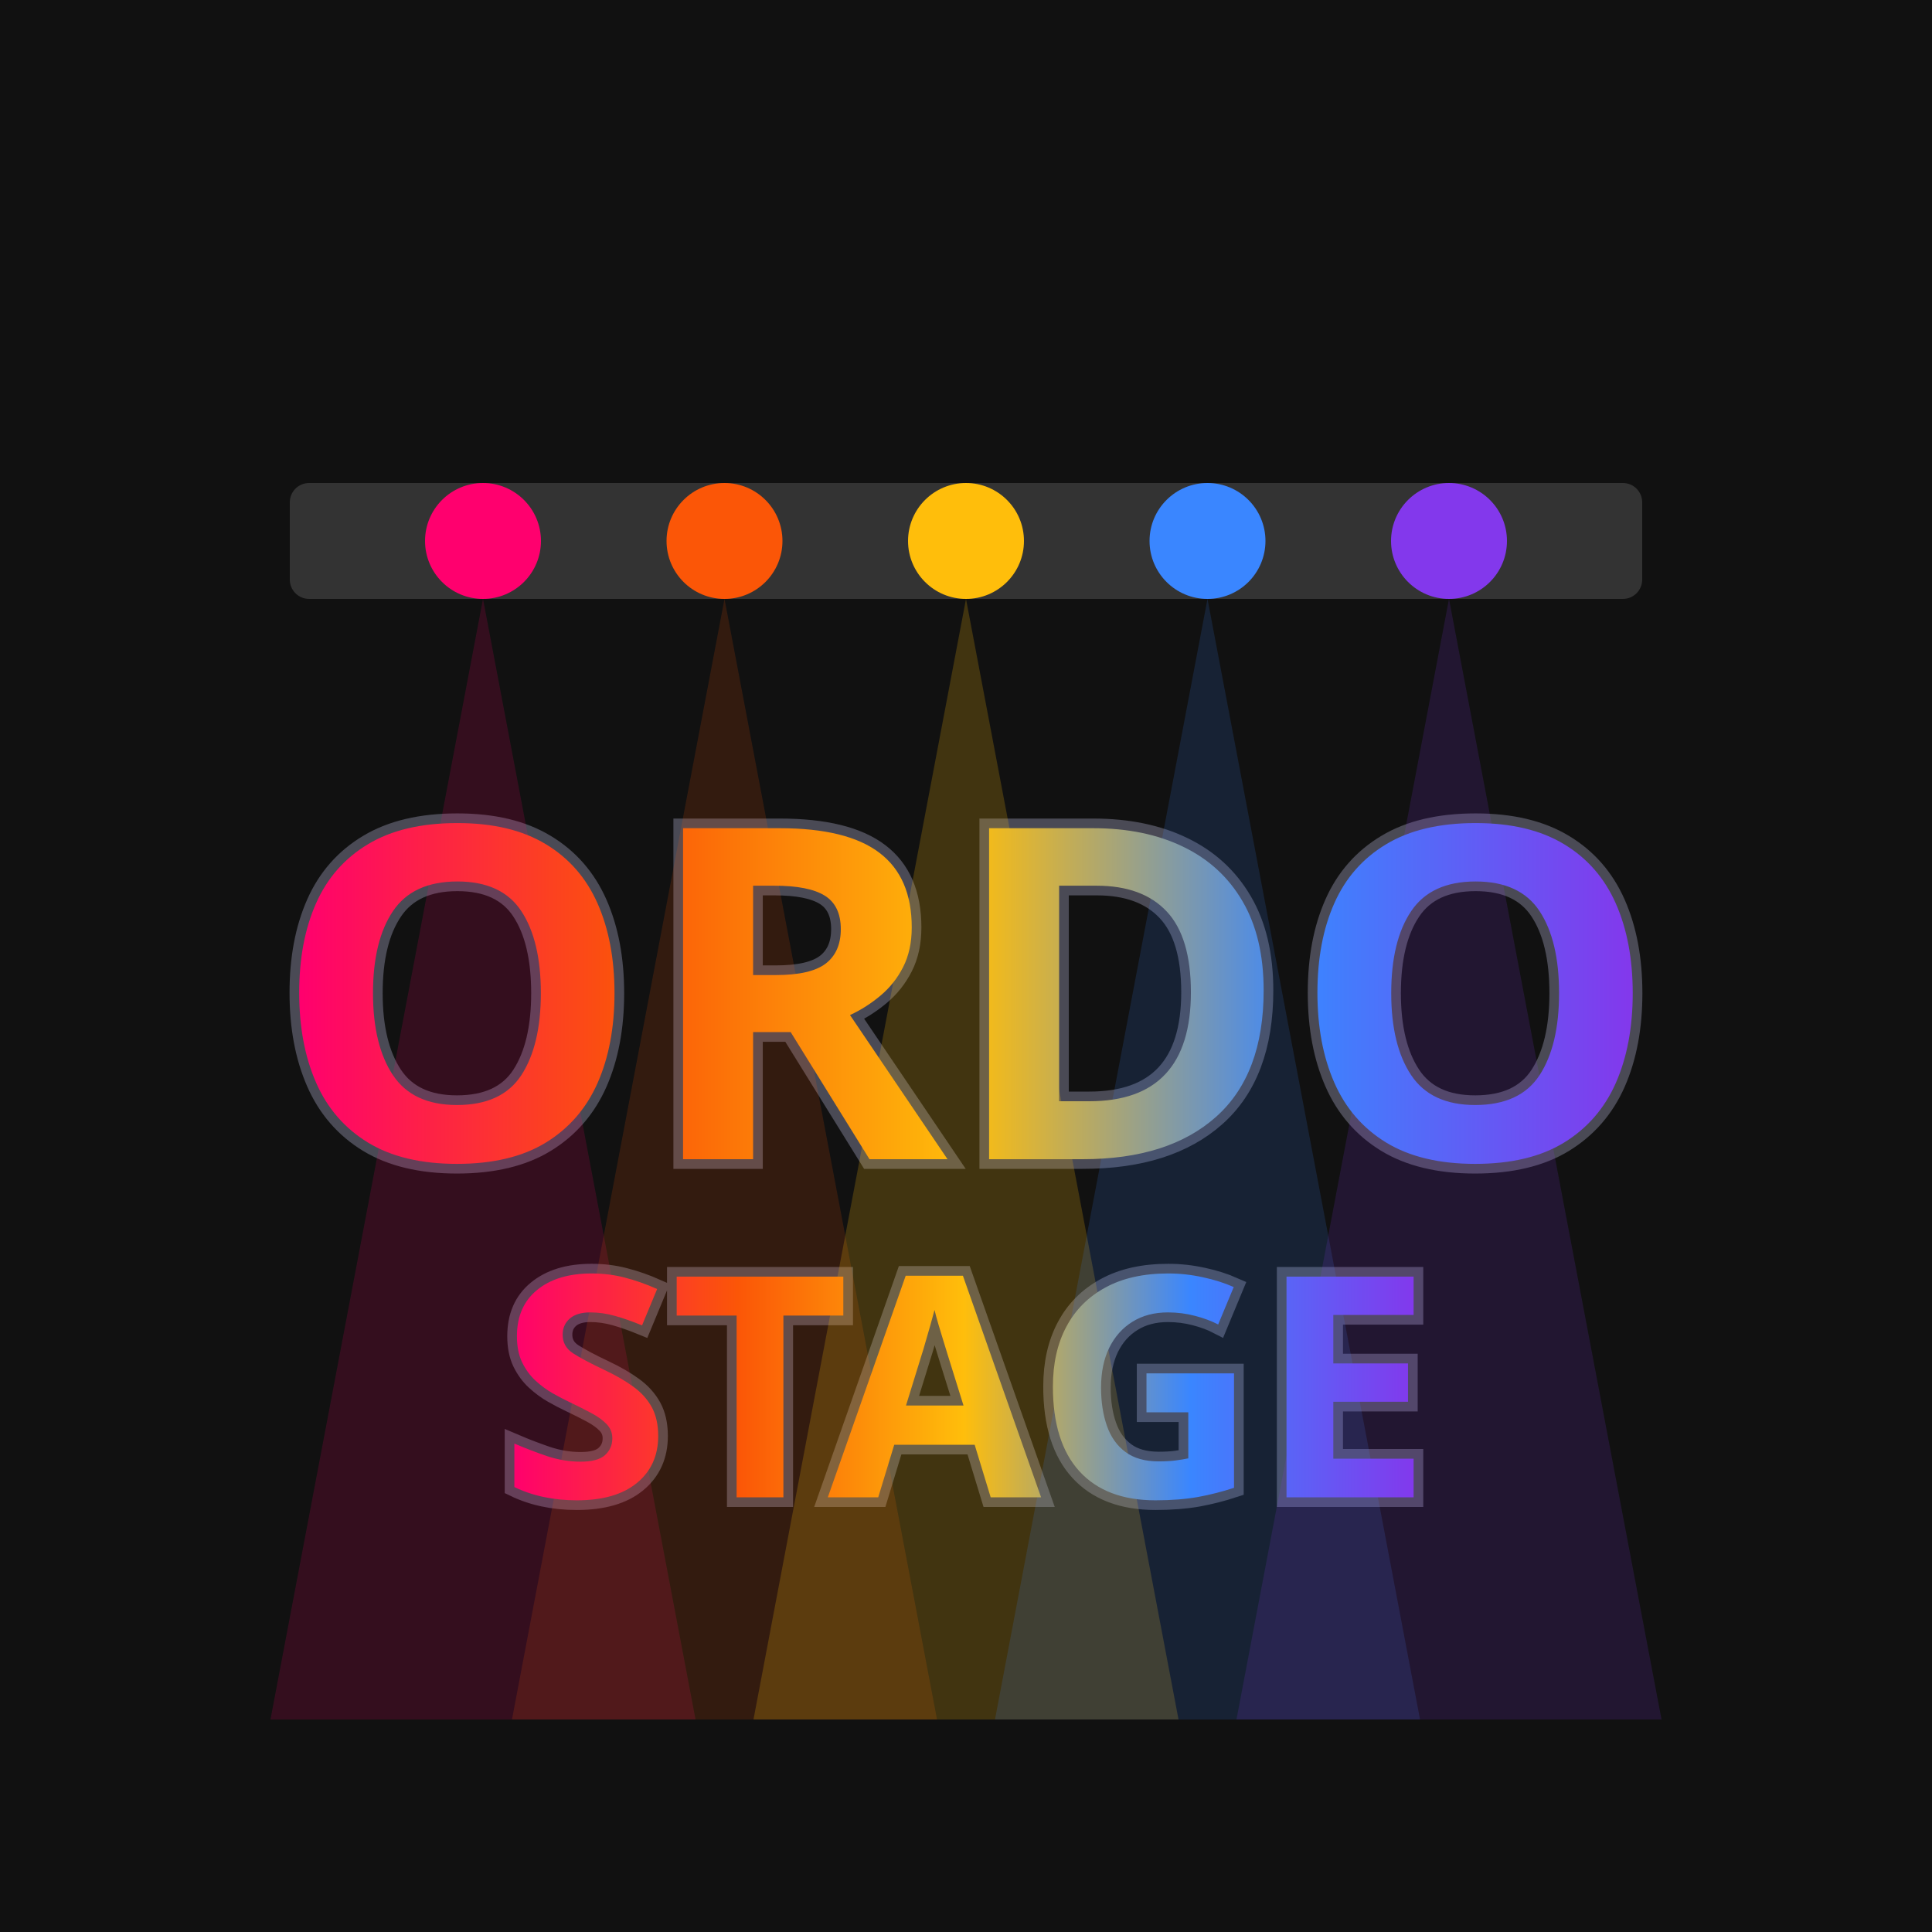
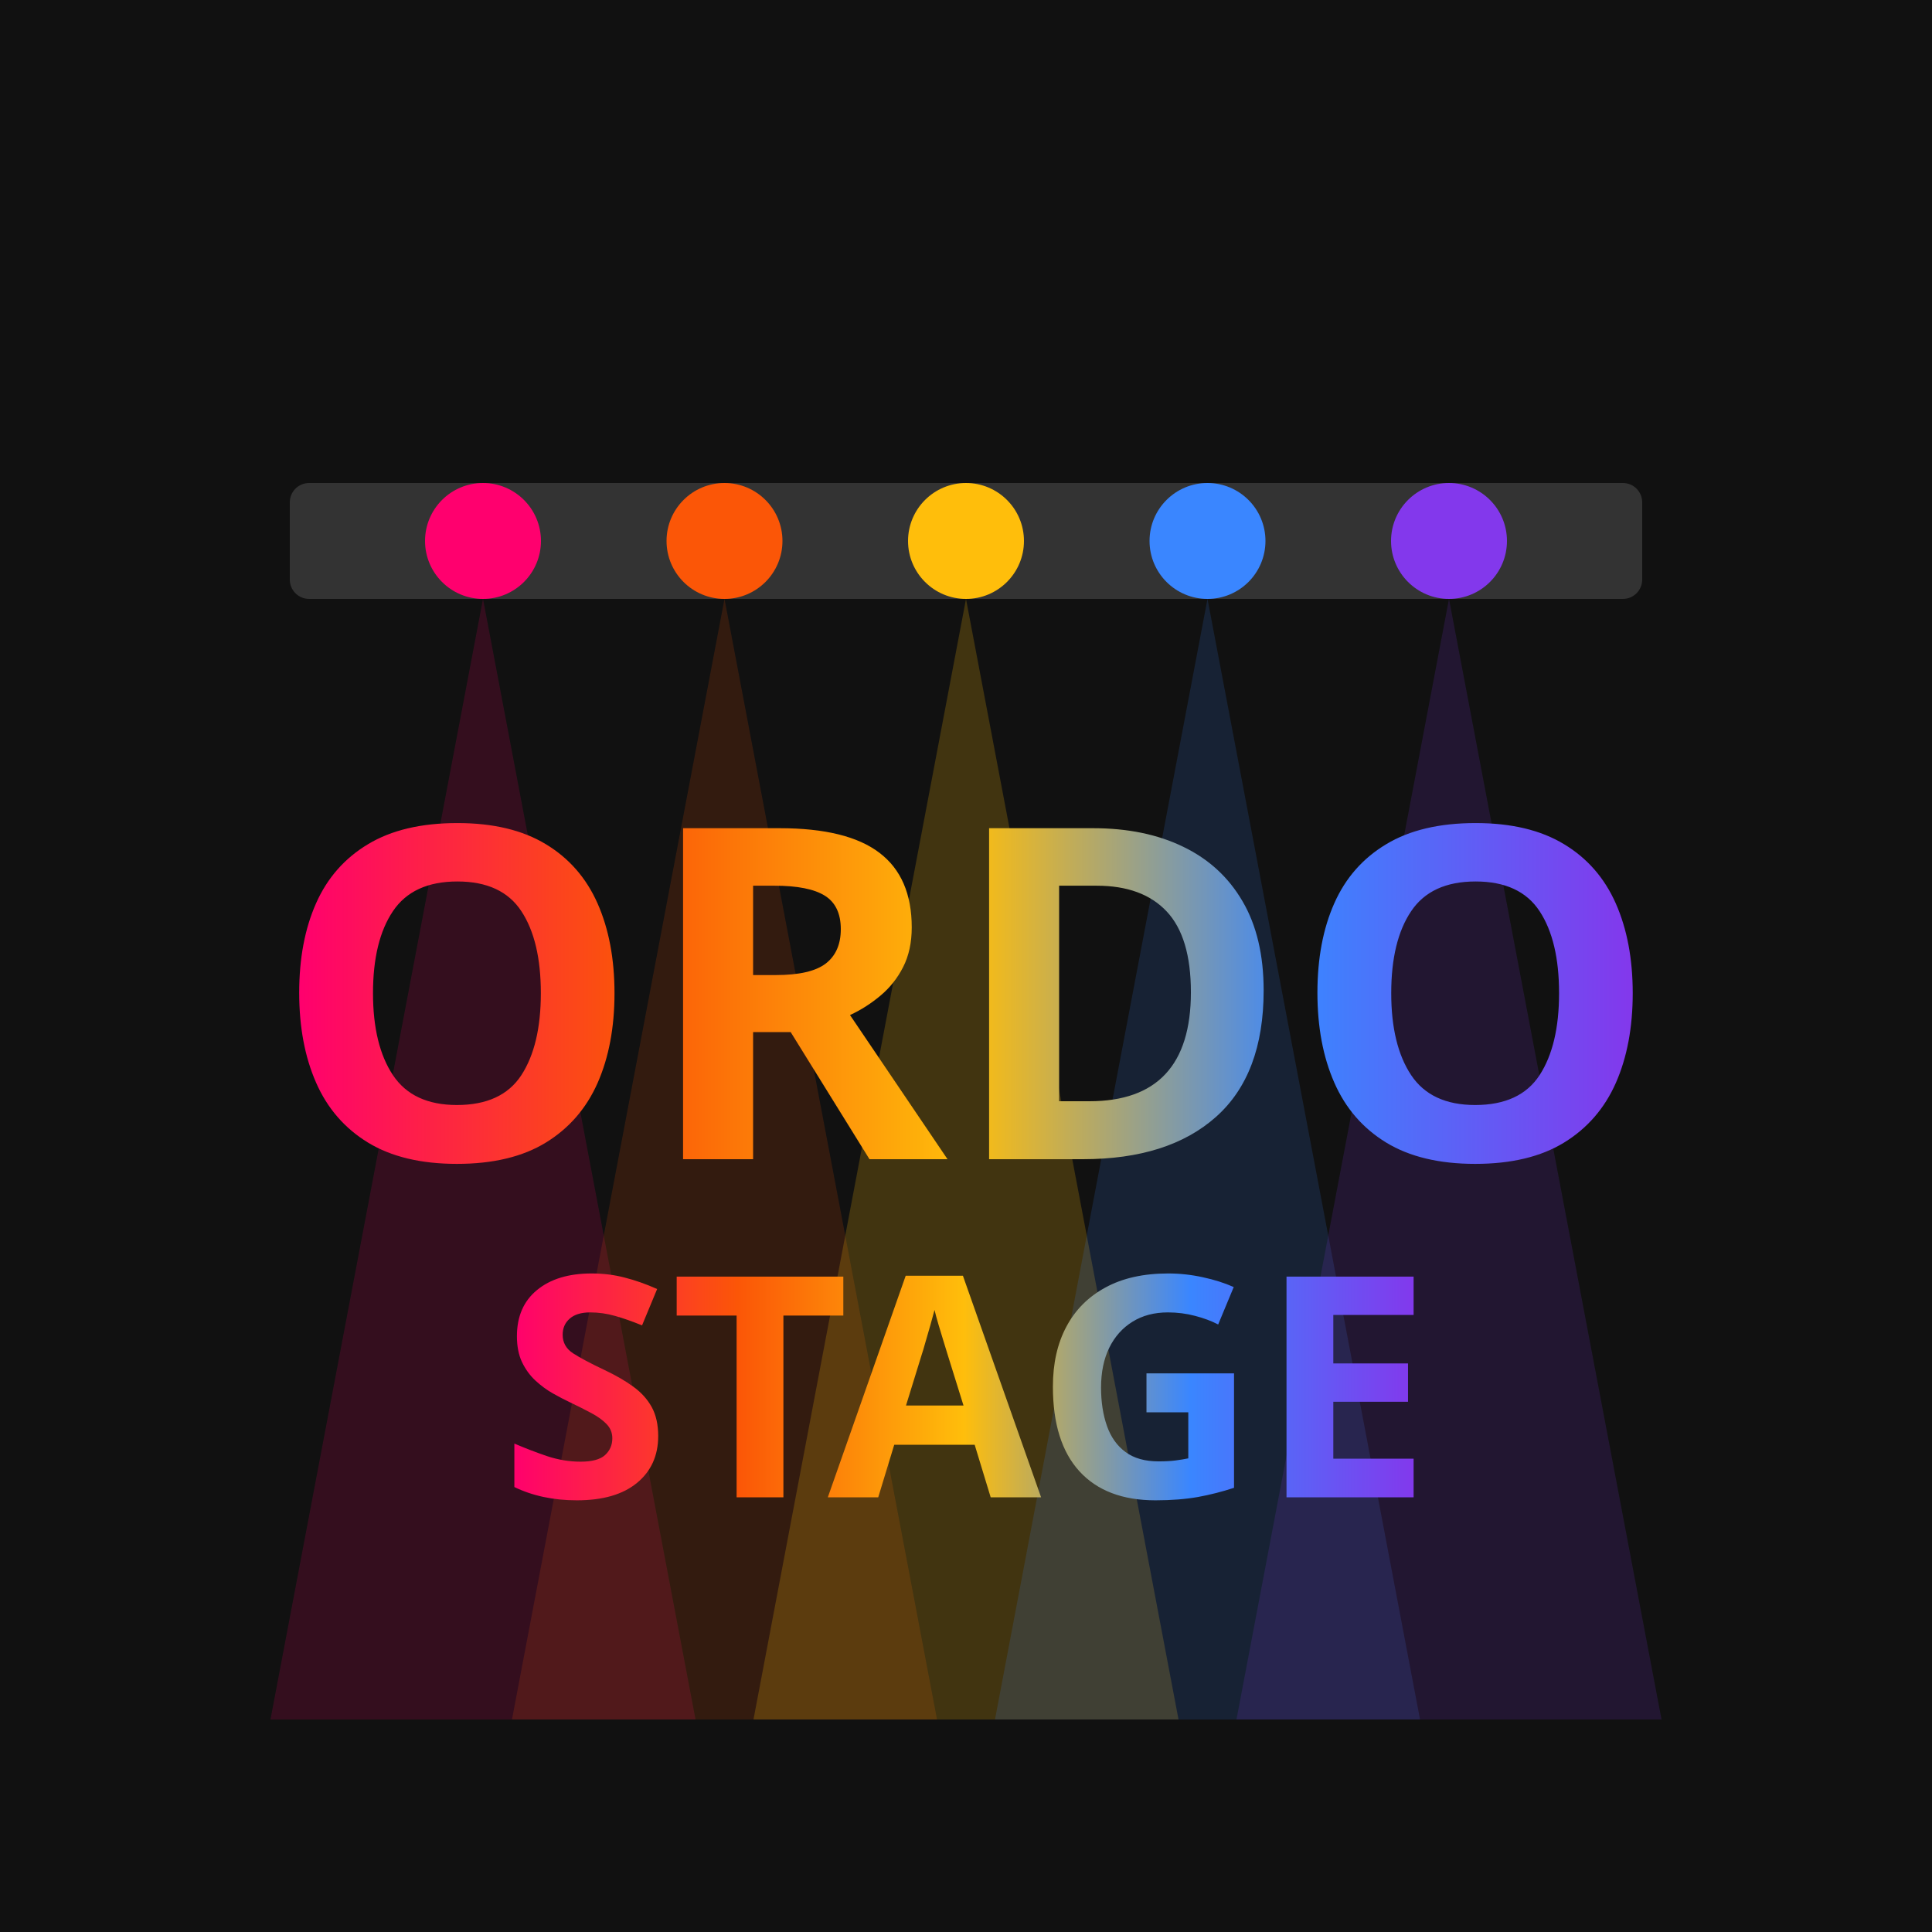
<svg xmlns="http://www.w3.org/2000/svg" width="200" height="200" viewBox="0 0 200 200" fill="none">
  <rect width="200" height="200" fill="#111111" />
-   <text x="100" y="120" font-family="Arial Black, sans-serif" font-size="48" font-weight="900" fill="none" stroke="#4a4a55" stroke-width="2" text-anchor="middle">ORDO</text>
-   <text x="100" y="155" font-family="Arial Black, sans-serif" font-size="32" font-weight="900" fill="none" stroke="#4a4a55" stroke-width="2" text-anchor="middle">STAGE</text>
+   <defs>
+     <linearGradient id="textGrad" x1="0%" y1="0%" x2="100%" y2="0%">
+       <stop offset="0%" style="stop-color:#ff006e;stop-opacity:1" />
+       <stop offset="25%" style="stop-color:#fb5607;stop-opacity:1" />
+       <stop offset="50%" style="stop-color:#ffbe0b;stop-opacity:1" />
+       <stop offset="75%" style="stop-color:#3a86ff;stop-opacity:1" />
+       <stop offset="100%" style="stop-color:#8338ec;stop-opacity:1" />
+     </linearGradient>
+   </defs>
  <rect x="30" y="50" width="140" height="12" fill="#333" rx="2" />
  <circle cx="50" cy="56" r="6" fill="#ff006e" />
  <circle cx="75" cy="56" r="6" fill="#fb5607" />
  <circle cx="100" cy="56" r="6" fill="#ffbe0b" />
  <circle cx="125" cy="56" r="6" fill="#3a86ff" />
  <circle cx="150" cy="56" r="6" fill="#8338ec" />
  <path d="M 50 62 L 28 178 L 72 178 Z" fill="#ff006e" opacity="0.15" />
  <path d="M 75 62 L 53 178 L 97 178 Z" fill="#fb5607" opacity="0.15" />
  <path d="M 100 62 L 78 178 L 122 178 Z" fill="#ffbe0b" opacity="0.2" />
  <path d="M 125 62 L 103 178 L 147 178 Z" fill="#3a86ff" opacity="0.15" />
  <path d="M 150 62 L 128 178 L 172 178 Z" fill="#8338ec" opacity="0.15" />
-   <defs>
-     <linearGradient id="textGrad" x1="0%" y1="0%" x2="100%" y2="0%">
-       <stop offset="0%" style="stop-color:#ff006e;stop-opacity:1" />
-       <stop offset="25%" style="stop-color:#fb5607;stop-opacity:1" />
-       <stop offset="50%" style="stop-color:#ffbe0b;stop-opacity:1" />
-       <stop offset="75%" style="stop-color:#3a86ff;stop-opacity:1" />
-       <stop offset="100%" style="stop-color:#8338ec;stop-opacity:1" />
-     </linearGradient>
-   </defs>
-   <text x="100" y="120" font-family="Arial Black, sans-serif" font-size="48" font-weight="900" fill="url(#textGrad)" fill-opacity="1" opacity="1" text-anchor="middle">ORDO</text>
-   <text x="100" y="155" font-family="Arial Black, sans-serif" font-size="32" font-weight="900" fill="url(#textGrad)" fill-opacity="1" opacity="1" text-anchor="middle">STAGE</text>
+   <text x="100" y="120" font-family="Arial Black, sans-serif" font-size="48" font-weight="900" fill="url(#textGrad)" fill-opacity="1" stroke="none" opacity="1" text-anchor="middle">ORDO</text>
+   <text x="100" y="155" font-family="Arial Black, sans-serif" font-size="32" font-weight="900" fill="url(#textGrad)" fill-opacity="1" stroke="none" opacity="1" text-anchor="middle">STAGE</text>
</svg>
